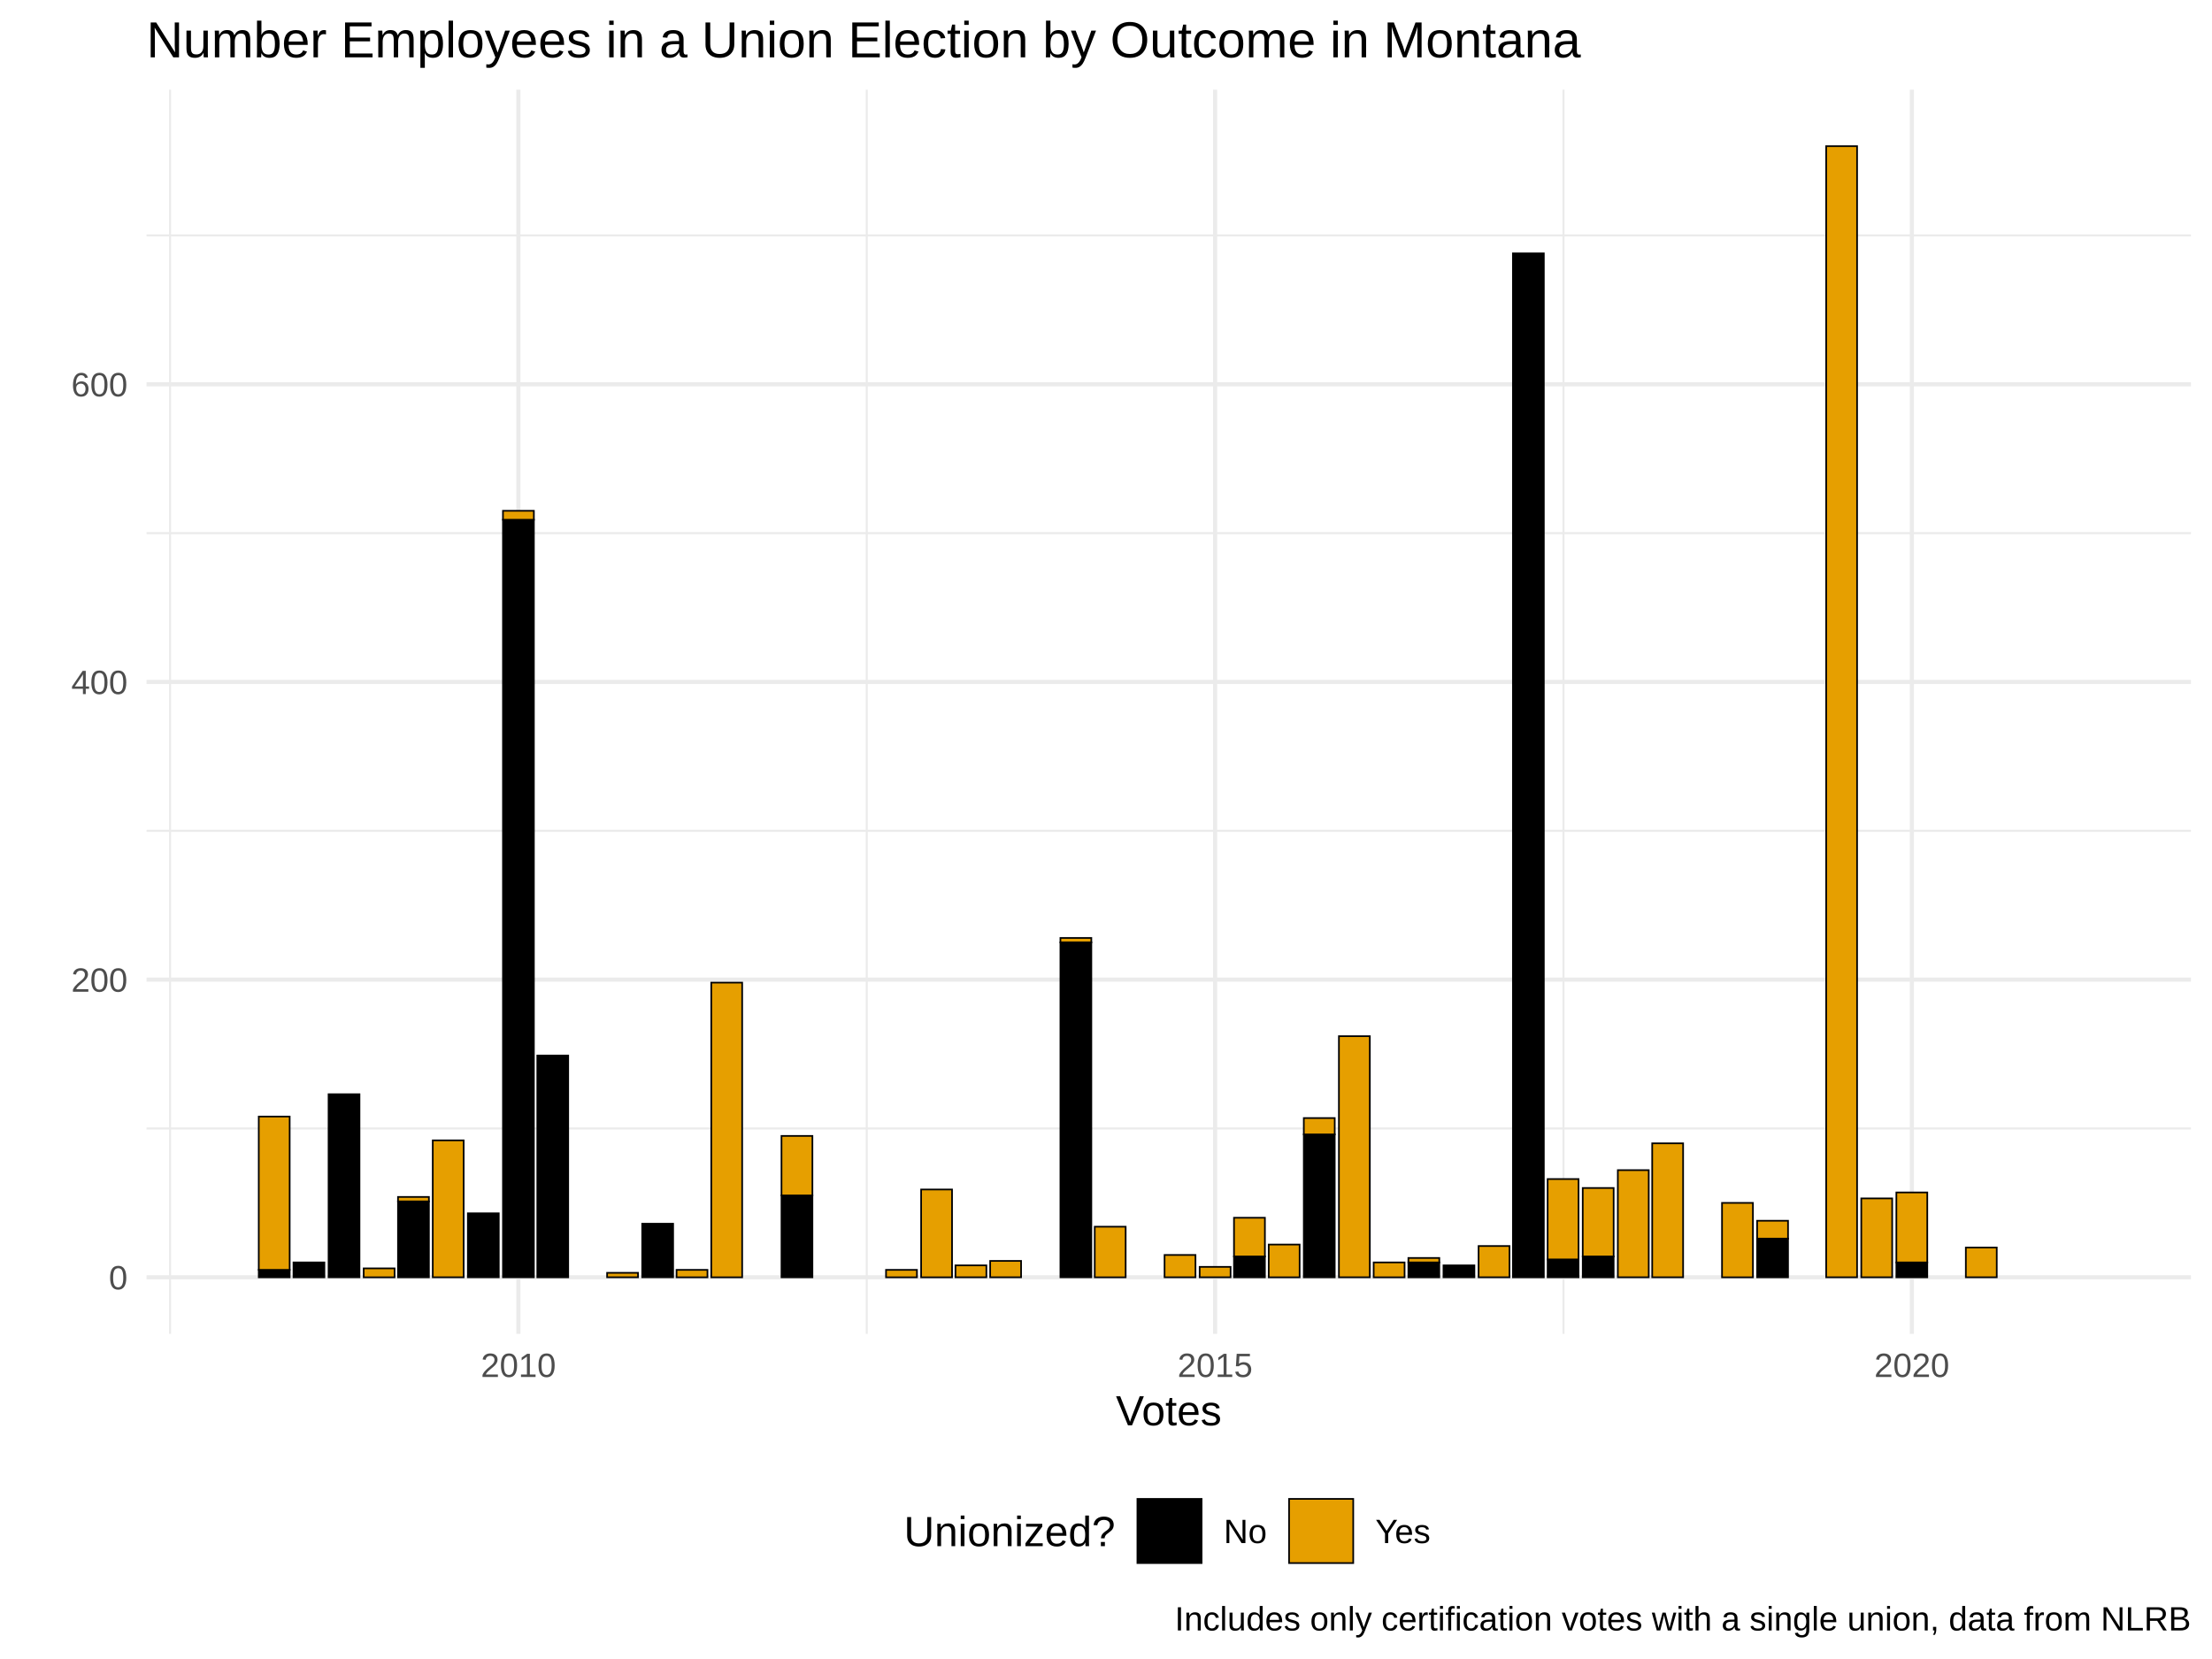
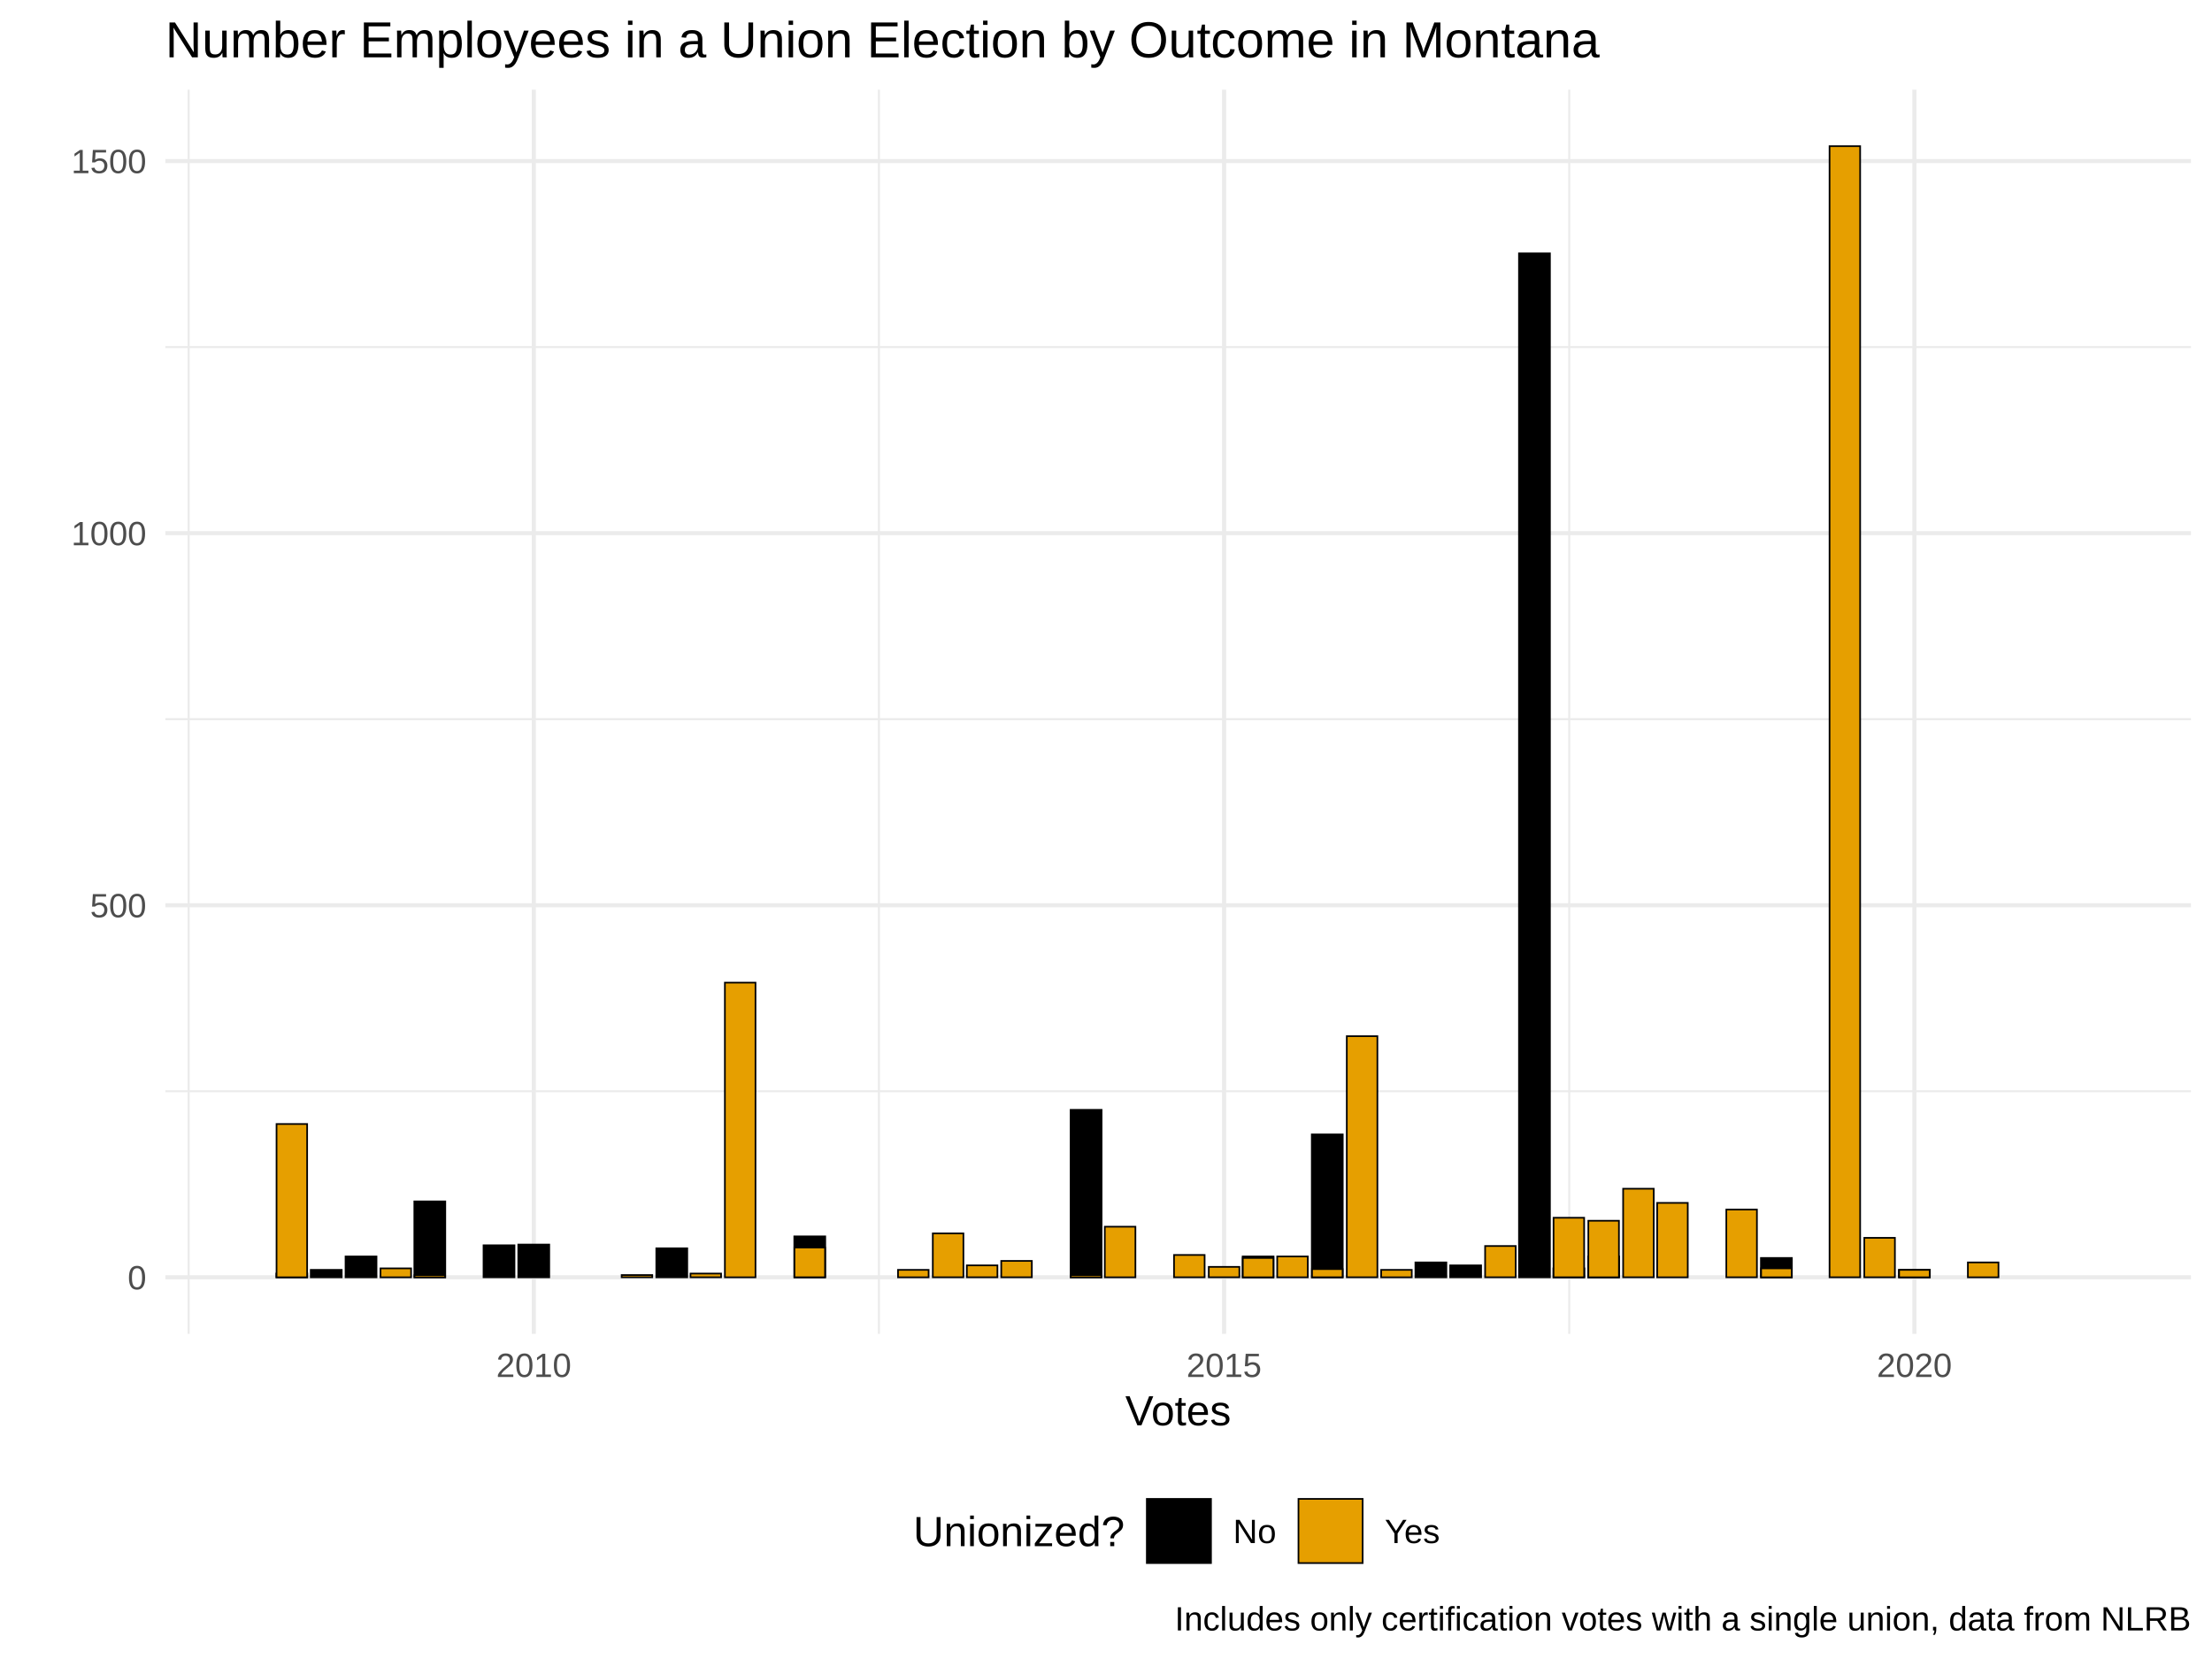
<svg xmlns="http://www.w3.org/2000/svg" class="svglite" width="576.00pt" height="432.00pt" viewBox="0 0 576.00 432.00">
  <defs>
    <style type="text/css">
    .svglite line, .svglite polyline, .svglite polygon, .svglite path, .svglite rect, .svglite circle {
      fill: none;
      stroke: #000000;
      stroke-linecap: round;
      stroke-linejoin: round;
      stroke-miterlimit: 10.00;
    }
  </style>
  </defs>
  <rect width="100%" height="100%" style="stroke: none; fill: #FFFFFF;" />
  <defs>
    <clipPath id="cpMC4wMHw1NzYuMDB8MC4wMHw0MzIuMDA=">
      <rect x="0.00" y="0.00" width="576.00" height="432.00" />
    </clipPath>
  </defs>
  <g clip-path="url(#cpMC4wMHw1NzYuMDB8MC4wMHw0MzIuMDA=)">
</g>
  <defs>
-     <clipPath id="cpMzguMTZ8NTcwLjUyfDIzLjM0fDM0Ny4zMw==">
-       <rect x="38.16" y="23.34" width="532.36" height="323.99" />
+     <clipPath id="cpNDMuMDZ8NTcwLjUyfDIzLjM0fDM0Ny4zMw==">
+       <rect x="43.06" y="23.34" width="527.46" height="323.99" />
    </clipPath>
  </defs>
-   <g clip-path="url(#cpMzguMTZ8NTcwLjUyfDIzLjM0fDM0Ny4zMw==)">
-     <polyline points="38.16,293.85 570.52,293.85 " style="stroke-width: 0.53; stroke: #EBEBEB; stroke-linecap: butt;" />
-     <polyline points="38.16,216.34 570.52,216.34 " style="stroke-width: 0.53; stroke: #EBEBEB; stroke-linecap: butt;" />
-     <polyline points="38.16,138.83 570.52,138.83 " style="stroke-width: 0.53; stroke: #EBEBEB; stroke-linecap: butt;" />
-     <polyline points="38.16,61.32 570.52,61.32 " style="stroke-width: 0.53; stroke: #EBEBEB; stroke-linecap: butt;" />
-     <polyline points="44.28,347.33 44.28,23.34 " style="stroke-width: 0.53; stroke: #EBEBEB; stroke-linecap: butt;" />
-     <polyline points="225.70,347.33 225.70,23.34 " style="stroke-width: 0.53; stroke: #EBEBEB; stroke-linecap: butt;" />
-     <polyline points="407.13,347.33 407.13,23.34 " style="stroke-width: 0.53; stroke: #EBEBEB; stroke-linecap: butt;" />
-     <polyline points="38.16,332.60 570.52,332.60 " style="stroke-width: 1.07; stroke: #EBEBEB; stroke-linecap: butt;" />
-     <polyline points="38.16,255.09 570.52,255.09 " style="stroke-width: 1.07; stroke: #EBEBEB; stroke-linecap: butt;" />
-     <polyline points="38.16,177.58 570.52,177.58 " style="stroke-width: 1.07; stroke: #EBEBEB; stroke-linecap: butt;" />
-     <polyline points="38.16,100.07 570.52,100.07 " style="stroke-width: 1.07; stroke: #EBEBEB; stroke-linecap: butt;" />
-     <polyline points="134.99,347.33 134.99,23.34 " style="stroke-width: 1.07; stroke: #EBEBEB; stroke-linecap: butt;" />
-     <polyline points="316.41,347.33 316.41,23.34 " style="stroke-width: 1.07; stroke: #EBEBEB; stroke-linecap: butt;" />
-     <polyline points="497.84,347.33 497.84,23.34 " style="stroke-width: 1.07; stroke: #EBEBEB; stroke-linecap: butt;" />
-     <rect x="67.38" y="330.67" width="8.05" height="1.94" style="stroke-width: 0.43; stroke-linecap: square; stroke-linejoin: miter; fill: #000000;" />
-     <rect x="76.42" y="328.73" width="8.05" height="3.88" style="stroke-width: 0.43; stroke-linecap: square; stroke-linejoin: miter; fill: #000000;" />
-     <rect x="85.56" y="284.93" width="8.05" height="47.67" style="stroke-width: 0.43; stroke-linecap: square; stroke-linejoin: miter; fill: #000000;" />
-     <rect x="103.64" y="312.84" width="8.05" height="19.77" style="stroke-width: 0.43; stroke-linecap: square; stroke-linejoin: miter; fill: #000000;" />
-     <rect x="121.83" y="315.94" width="8.05" height="16.66" style="stroke-width: 0.43; stroke-linecap: square; stroke-linejoin: miter; fill: #000000;" />
-     <rect x="130.97" y="135.34" width="8.05" height="197.26" style="stroke-width: 0.43; stroke-linecap: square; stroke-linejoin: miter; fill: #000000;" />
-     <rect x="139.91" y="274.86" width="8.05" height="57.75" style="stroke-width: 0.43; stroke-linecap: square; stroke-linejoin: miter; fill: #000000;" />
-     <rect x="167.23" y="318.65" width="8.05" height="13.95" style="stroke-width: 0.43; stroke-linecap: square; stroke-linejoin: miter; fill: #000000;" />
-     <rect x="203.50" y="311.29" width="8.05" height="21.32" style="stroke-width: 0.43; stroke-linecap: square; stroke-linejoin: miter; fill: #000000;" />
-     <rect x="276.13" y="245.40" width="8.05" height="87.20" style="stroke-width: 0.43; stroke-linecap: square; stroke-linejoin: miter; fill: #000000;" />
-     <rect x="321.33" y="327.18" width="8.05" height="5.43" style="stroke-width: 0.43; stroke-linecap: square; stroke-linejoin: miter; fill: #000000;" />
-     <rect x="339.51" y="295.40" width="8.05" height="37.21" style="stroke-width: 0.43; stroke-linecap: square; stroke-linejoin: miter; fill: #000000;" />
-     <rect x="366.74" y="328.73" width="8.05" height="3.88" style="stroke-width: 0.43; stroke-linecap: square; stroke-linejoin: miter; fill: #000000;" />
-     <rect x="375.88" y="329.50" width="8.05" height="3.10" style="stroke-width: 0.43; stroke-linecap: square; stroke-linejoin: miter; fill: #000000;" />
-     <rect x="393.96" y="65.97" width="8.05" height="266.64" style="stroke-width: 0.43; stroke-linecap: square; stroke-linejoin: miter; fill: #000000;" />
-     <rect x="403.00" y="327.95" width="8.05" height="4.65" style="stroke-width: 0.43; stroke-linecap: square; stroke-linejoin: miter; fill: #000000;" />
-     <rect x="412.14" y="327.18" width="8.05" height="5.43" style="stroke-width: 0.43; stroke-linecap: square; stroke-linejoin: miter; fill: #000000;" />
-     <rect x="457.55" y="322.53" width="8.05" height="10.08" style="stroke-width: 0.43; stroke-linecap: square; stroke-linejoin: miter; fill: #000000;" />
-     <rect x="493.81" y="328.73" width="8.05" height="3.88" style="stroke-width: 0.43; stroke-linecap: square; stroke-linejoin: miter; fill: #000000;" />
-     <rect x="67.38" y="290.75" width="8.05" height="39.92" style="stroke-width: 0.43; stroke-linecap: square; stroke-linejoin: miter; fill: #E69F00;" />
-     <rect x="94.70" y="330.28" width="8.05" height="2.33" style="stroke-width: 0.43; stroke-linecap: square; stroke-linejoin: miter; fill: #E69F00;" />
-     <rect x="103.64" y="311.68" width="8.05" height="1.16" style="stroke-width: 0.43; stroke-linecap: square; stroke-linejoin: miter; fill: #E69F00;" />
-     <rect x="112.69" y="296.95" width="8.05" height="35.65" style="stroke-width: 0.43; stroke-linecap: square; stroke-linejoin: miter; fill: #E69F00;" />
-     <rect x="130.97" y="133.01" width="8.05" height="2.33" style="stroke-width: 0.43; stroke-linecap: square; stroke-linejoin: miter; fill: #E69F00;" />
-     <rect x="158.09" y="331.44" width="8.05" height="1.16" style="stroke-width: 0.43; stroke-linecap: square; stroke-linejoin: miter; fill: #E69F00;" />
-     <rect x="176.17" y="330.67" width="8.05" height="1.94" style="stroke-width: 0.43; stroke-linecap: square; stroke-linejoin: miter; fill: #E69F00;" />
-     <rect x="185.21" y="255.87" width="8.05" height="76.74" style="stroke-width: 0.43; stroke-linecap: square; stroke-linejoin: miter; fill: #E69F00;" />
-     <rect x="203.50" y="295.79" width="8.05" height="15.50" style="stroke-width: 0.43; stroke-linecap: square; stroke-linejoin: miter; fill: #E69F00;" />
-     <rect x="230.72" y="330.67" width="8.05" height="1.94" style="stroke-width: 0.43; stroke-linecap: square; stroke-linejoin: miter; fill: #E69F00;" />
-     <rect x="239.86" y="309.74" width="8.05" height="22.87" style="stroke-width: 0.43; stroke-linecap: square; stroke-linejoin: miter; fill: #E69F00;" />
-     <rect x="248.80" y="329.50" width="8.05" height="3.10" style="stroke-width: 0.43; stroke-linecap: square; stroke-linejoin: miter; fill: #E69F00;" />
-     <rect x="257.84" y="328.34" width="8.05" height="4.26" style="stroke-width: 0.43; stroke-linecap: square; stroke-linejoin: miter; fill: #E69F00;" />
-     <rect x="276.13" y="244.24" width="8.05" height="1.16" style="stroke-width: 0.43; stroke-linecap: square; stroke-linejoin: miter; fill: #E69F00;" />
-     <rect x="285.07" y="319.43" width="8.05" height="13.18" style="stroke-width: 0.43; stroke-linecap: square; stroke-linejoin: miter; fill: #E69F00;" />
-     <rect x="303.25" y="326.79" width="8.05" height="5.81" style="stroke-width: 0.43; stroke-linecap: square; stroke-linejoin: miter; fill: #E69F00;" />
-     <rect x="312.39" y="329.89" width="8.05" height="2.71" style="stroke-width: 0.43; stroke-linecap: square; stroke-linejoin: miter; fill: #E69F00;" />
-     <rect x="321.33" y="317.10" width="8.05" height="10.08" style="stroke-width: 0.43; stroke-linecap: square; stroke-linejoin: miter; fill: #E69F00;" />
-     <rect x="330.37" y="324.08" width="8.05" height="8.53" style="stroke-width: 0.43; stroke-linecap: square; stroke-linejoin: miter; fill: #E69F00;" />
-     <rect x="339.51" y="291.14" width="8.05" height="4.26" style="stroke-width: 0.43; stroke-linecap: square; stroke-linejoin: miter; fill: #E69F00;" />
-     <rect x="348.65" y="269.82" width="8.05" height="62.78" style="stroke-width: 0.43; stroke-linecap: square; stroke-linejoin: miter; fill: #E69F00;" />
-     <rect x="357.70" y="328.73" width="8.05" height="3.88" style="stroke-width: 0.43; stroke-linecap: square; stroke-linejoin: miter; fill: #E69F00;" />
-     <rect x="366.74" y="327.57" width="8.05" height="1.16" style="stroke-width: 0.43; stroke-linecap: square; stroke-linejoin: miter; fill: #E69F00;" />
-     <rect x="385.02" y="324.46" width="8.05" height="8.14" style="stroke-width: 0.43; stroke-linecap: square; stroke-linejoin: miter; fill: #E69F00;" />
-     <rect x="403.00" y="307.02" width="8.05" height="20.93" style="stroke-width: 0.43; stroke-linecap: square; stroke-linejoin: miter; fill: #E69F00;" />
-     <rect x="412.14" y="309.35" width="8.05" height="17.83" style="stroke-width: 0.43; stroke-linecap: square; stroke-linejoin: miter; fill: #E69F00;" />
-     <rect x="421.28" y="304.70" width="8.05" height="27.90" style="stroke-width: 0.43; stroke-linecap: square; stroke-linejoin: miter; fill: #E69F00;" />
-     <rect x="430.23" y="297.72" width="8.05" height="34.88" style="stroke-width: 0.43; stroke-linecap: square; stroke-linejoin: miter; fill: #E69F00;" />
-     <rect x="448.41" y="313.23" width="8.05" height="19.38" style="stroke-width: 0.43; stroke-linecap: square; stroke-linejoin: miter; fill: #E69F00;" />
-     <rect x="457.55" y="317.88" width="8.05" height="4.65" style="stroke-width: 0.43; stroke-linecap: square; stroke-linejoin: miter; fill: #E69F00;" />
-     <rect x="475.53" y="38.06" width="8.05" height="294.54" style="stroke-width: 0.43; stroke-linecap: square; stroke-linejoin: miter; fill: #E69F00;" />
-     <rect x="484.67" y="312.06" width="8.05" height="20.54" style="stroke-width: 0.43; stroke-linecap: square; stroke-linejoin: miter; fill: #E69F00;" />
-     <rect x="493.81" y="310.51" width="8.05" height="18.22" style="stroke-width: 0.43; stroke-linecap: square; stroke-linejoin: miter; fill: #E69F00;" />
-     <rect x="511.90" y="324.85" width="8.05" height="7.75" style="stroke-width: 0.43; stroke-linecap: square; stroke-linejoin: miter; fill: #E69F00;" />
+   <g clip-path="url(#cpNDMuMDZ8NTcwLjUyfDIzLjM0fDM0Ny4zMw==)">
+     <polyline points="43.06,284.16 570.52,284.16 " style="stroke-width: 0.53; stroke: #EBEBEB; stroke-linecap: butt;" />
+     <polyline points="43.06,187.27 570.52,187.27 " style="stroke-width: 0.53; stroke: #EBEBEB; stroke-linecap: butt;" />
+     <polyline points="43.06,90.38 570.52,90.38 " style="stroke-width: 0.53; stroke: #EBEBEB; stroke-linecap: butt;" />
+     <polyline points="49.12,347.33 49.12,23.34 " style="stroke-width: 0.53; stroke: #EBEBEB; stroke-linecap: butt;" />
+     <polyline points="228.87,347.33 228.87,23.34 " style="stroke-width: 0.53; stroke: #EBEBEB; stroke-linecap: butt;" />
+     <polyline points="408.63,347.33 408.63,23.34 " style="stroke-width: 0.53; stroke: #EBEBEB; stroke-linecap: butt;" />
+     <polyline points="43.06,332.60 570.52,332.60 " style="stroke-width: 1.07; stroke: #EBEBEB; stroke-linecap: butt;" />
+     <polyline points="43.06,235.72 570.52,235.72 " style="stroke-width: 1.07; stroke: #EBEBEB; stroke-linecap: butt;" />
+     <polyline points="43.06,138.83 570.52,138.83 " style="stroke-width: 1.07; stroke: #EBEBEB; stroke-linecap: butt;" />
+     <polyline points="43.06,41.94 570.52,41.94 " style="stroke-width: 1.07; stroke: #EBEBEB; stroke-linecap: butt;" />
+     <polyline points="139.00,347.33 139.00,23.34 " style="stroke-width: 1.07; stroke: #EBEBEB; stroke-linecap: butt;" />
+     <polyline points="318.75,347.33 318.75,23.34 " style="stroke-width: 1.07; stroke: #EBEBEB; stroke-linecap: butt;" />
+     <polyline points="498.51,347.33 498.51,23.34 " style="stroke-width: 1.07; stroke: #EBEBEB; stroke-linecap: butt;" />
+     <rect x="71.96" y="331.63" width="8.06" height="0.97" style="stroke-width: 0.43; stroke-linecap: square; stroke-linejoin: miter; fill: #000000;" />
+     <rect x="80.92" y="330.67" width="8.06" height="1.94" style="stroke-width: 0.43; stroke-linecap: square; stroke-linejoin: miter; fill: #000000;" />
+     <rect x="89.98" y="327.18" width="8.06" height="5.43" style="stroke-width: 0.43; stroke-linecap: square; stroke-linejoin: miter; fill: #000000;" />
+     <rect x="107.89" y="312.84" width="8.06" height="19.77" style="stroke-width: 0.43; stroke-linecap: square; stroke-linejoin: miter; fill: #000000;" />
+     <rect x="125.91" y="324.27" width="8.06" height="8.33" style="stroke-width: 0.43; stroke-linecap: square; stroke-linejoin: miter; fill: #000000;" />
+     <rect x="134.96" y="324.08" width="8.06" height="8.53" style="stroke-width: 0.43; stroke-linecap: square; stroke-linejoin: miter; fill: #000000;" />
+     <rect x="170.90" y="325.05" width="8.06" height="7.56" style="stroke-width: 0.43; stroke-linecap: square; stroke-linejoin: miter; fill: #000000;" />
+     <rect x="206.83" y="321.95" width="8.06" height="10.66" style="stroke-width: 0.43; stroke-linecap: square; stroke-linejoin: miter; fill: #000000;" />
+     <rect x="278.79" y="289.00" width="8.06" height="43.60" style="stroke-width: 0.43; stroke-linecap: square; stroke-linejoin: miter; fill: #000000;" />
+     <rect x="323.58" y="327.18" width="8.06" height="5.43" style="stroke-width: 0.43; stroke-linecap: square; stroke-linejoin: miter; fill: #000000;" />
+     <rect x="341.59" y="295.40" width="8.06" height="37.21" style="stroke-width: 0.43; stroke-linecap: square; stroke-linejoin: miter; fill: #000000;" />
+     <rect x="368.57" y="328.73" width="8.06" height="3.88" style="stroke-width: 0.43; stroke-linecap: square; stroke-linejoin: miter; fill: #000000;" />
+     <rect x="377.62" y="329.50" width="8.06" height="3.10" style="stroke-width: 0.43; stroke-linecap: square; stroke-linejoin: miter; fill: #000000;" />
+     <rect x="395.54" y="65.97" width="8.06" height="266.64" style="stroke-width: 0.43; stroke-linecap: square; stroke-linejoin: miter; fill: #000000;" />
+     <rect x="404.50" y="330.28" width="8.06" height="2.33" style="stroke-width: 0.43; stroke-linecap: square; stroke-linejoin: miter; fill: #000000;" />
+     <rect x="413.56" y="327.18" width="8.06" height="5.43" style="stroke-width: 0.43; stroke-linecap: square; stroke-linejoin: miter; fill: #000000;" />
+     <rect x="458.54" y="327.57" width="8.06" height="5.04" style="stroke-width: 0.43; stroke-linecap: square; stroke-linejoin: miter; fill: #000000;" />
+     <rect x="494.47" y="330.67" width="8.06" height="1.94" style="stroke-width: 0.43; stroke-linecap: square; stroke-linejoin: miter; fill: #000000;" />
+     <rect x="72.01" y="292.69" width="7.97" height="39.92" style="stroke-width: 0.43; stroke-linecap: square; stroke-linejoin: miter; fill: #E69F00;" />
+     <rect x="99.08" y="330.28" width="7.97" height="2.33" style="stroke-width: 0.43; stroke-linecap: square; stroke-linejoin: miter; fill: #E69F00;" />
+     <rect x="107.94" y="332.02" width="7.97" height="0.58" style="stroke-width: 0.43; stroke-linecap: square; stroke-linejoin: miter; fill: #E69F00;" />
+     <rect x="161.88" y="332.02" width="7.97" height="0.58" style="stroke-width: 0.43; stroke-linecap: square; stroke-linejoin: miter; fill: #E69F00;" />
+     <rect x="179.80" y="331.63" width="7.97" height="0.97" style="stroke-width: 0.43; stroke-linecap: square; stroke-linejoin: miter; fill: #E69F00;" />
+     <rect x="188.76" y="255.87" width="7.97" height="76.74" style="stroke-width: 0.43; stroke-linecap: square; stroke-linejoin: miter; fill: #E69F00;" />
+     <rect x="206.87" y="324.85" width="7.97" height="7.75" style="stroke-width: 0.43; stroke-linecap: square; stroke-linejoin: miter; fill: #E69F00;" />
+     <rect x="233.84" y="330.67" width="7.97" height="1.94" style="stroke-width: 0.43; stroke-linecap: square; stroke-linejoin: miter; fill: #E69F00;" />
+     <rect x="242.90" y="321.17" width="7.97" height="11.43" style="stroke-width: 0.43; stroke-linecap: square; stroke-linejoin: miter; fill: #E69F00;" />
+     <rect x="251.76" y="329.50" width="7.97" height="3.10" style="stroke-width: 0.43; stroke-linecap: square; stroke-linejoin: miter; fill: #E69F00;" />
+     <rect x="260.72" y="328.34" width="7.97" height="4.26" style="stroke-width: 0.43; stroke-linecap: square; stroke-linejoin: miter; fill: #E69F00;" />
+     <rect x="278.83" y="332.02" width="7.97" height="0.58" style="stroke-width: 0.43; stroke-linecap: square; stroke-linejoin: miter; fill: #E69F00;" />
+     <rect x="287.69" y="319.43" width="7.97" height="13.18" style="stroke-width: 0.43; stroke-linecap: square; stroke-linejoin: miter; fill: #E69F00;" />
+     <rect x="305.71" y="326.79" width="7.97" height="5.81" style="stroke-width: 0.43; stroke-linecap: square; stroke-linejoin: miter; fill: #E69F00;" />
+     <rect x="314.76" y="329.89" width="7.97" height="2.71" style="stroke-width: 0.43; stroke-linecap: square; stroke-linejoin: miter; fill: #E69F00;" />
+     <rect x="323.62" y="327.57" width="7.97" height="5.04" style="stroke-width: 0.43; stroke-linecap: square; stroke-linejoin: miter; fill: #E69F00;" />
+     <rect x="332.58" y="327.18" width="7.97" height="5.43" style="stroke-width: 0.43; stroke-linecap: square; stroke-linejoin: miter; fill: #E69F00;" />
+     <rect x="341.64" y="330.47" width="7.97" height="2.13" style="stroke-width: 0.43; stroke-linecap: square; stroke-linejoin: miter; fill: #E69F00;" />
+     <rect x="350.70" y="269.82" width="7.97" height="62.78" style="stroke-width: 0.43; stroke-linecap: square; stroke-linejoin: miter; fill: #E69F00;" />
+     <rect x="359.65" y="330.67" width="7.97" height="1.94" style="stroke-width: 0.43; stroke-linecap: square; stroke-linejoin: miter; fill: #E69F00;" />
+     <rect x="386.72" y="324.46" width="7.97" height="8.14" style="stroke-width: 0.43; stroke-linecap: square; stroke-linejoin: miter; fill: #E69F00;" />
+     <rect x="404.54" y="317.10" width="7.97" height="15.50" style="stroke-width: 0.43; stroke-linecap: square; stroke-linejoin: miter; fill: #E69F00;" />
+     <rect x="413.60" y="317.88" width="7.97" height="14.73" style="stroke-width: 0.43; stroke-linecap: square; stroke-linejoin: miter; fill: #E69F00;" />
+     <rect x="422.66" y="309.54" width="7.97" height="23.06" style="stroke-width: 0.43; stroke-linecap: square; stroke-linejoin: miter; fill: #E69F00;" />
+     <rect x="431.52" y="313.23" width="7.97" height="19.38" style="stroke-width: 0.43; stroke-linecap: square; stroke-linejoin: miter; fill: #E69F00;" />
+     <rect x="449.53" y="314.97" width="7.97" height="17.63" style="stroke-width: 0.43; stroke-linecap: square; stroke-linejoin: miter; fill: #E69F00;" />
+     <rect x="458.59" y="330.28" width="7.97" height="2.33" style="stroke-width: 0.43; stroke-linecap: square; stroke-linejoin: miter; fill: #E69F00;" />
+     <rect x="476.41" y="38.06" width="7.97" height="294.54" style="stroke-width: 0.43; stroke-linecap: square; stroke-linejoin: miter; fill: #E69F00;" />
+     <rect x="485.46" y="322.33" width="7.97" height="10.27" style="stroke-width: 0.43; stroke-linecap: square; stroke-linejoin: miter; fill: #E69F00;" />
+     <rect x="494.52" y="330.67" width="7.97" height="1.94" style="stroke-width: 0.43; stroke-linecap: square; stroke-linejoin: miter; fill: #E69F00;" />
+     <rect x="512.43" y="328.73" width="7.97" height="3.88" style="stroke-width: 0.43; stroke-linecap: square; stroke-linejoin: miter; fill: #E69F00;" />
  </g>
  <g clip-path="url(#cpMC4wMHw1NzYuMDB8MC4wMHw0MzIuMDA=)">
-     <text x="33.23" y="335.76" text-anchor="end" style="font-size: 8.80px; fill: #4D4D4D; font-family: Arial;" textLength="4.90px" lengthAdjust="spacingAndGlyphs">0</text>
-     <text x="33.23" y="258.25" text-anchor="end" style="font-size: 8.80px; fill: #4D4D4D; font-family: Arial;" textLength="14.69px" lengthAdjust="spacingAndGlyphs">200</text>
-     <text x="33.23" y="180.74" text-anchor="end" style="font-size: 8.80px; fill: #4D4D4D; font-family: Arial;" textLength="14.69px" lengthAdjust="spacingAndGlyphs">400</text>
-     <text x="33.23" y="103.22" text-anchor="end" style="font-size: 8.80px; fill: #4D4D4D; font-family: Arial;" textLength="14.69px" lengthAdjust="spacingAndGlyphs">600</text>
-     <text x="134.99" y="358.57" text-anchor="middle" style="font-size: 8.80px; fill: #4D4D4D; font-family: Arial;" textLength="19.58px" lengthAdjust="spacingAndGlyphs">2010</text>
-     <text x="316.41" y="358.57" text-anchor="middle" style="font-size: 8.80px; fill: #4D4D4D; font-family: Arial;" textLength="19.58px" lengthAdjust="spacingAndGlyphs">2015</text>
-     <text x="497.84" y="358.57" text-anchor="middle" style="font-size: 8.80px; fill: #4D4D4D; font-family: Arial;" textLength="19.58px" lengthAdjust="spacingAndGlyphs">2020</text>
-     <text x="304.34" y="371.15" text-anchor="middle" style="font-size: 11.00px; font-family: Arial;" textLength="28.13px" lengthAdjust="spacingAndGlyphs">Votes</text>
-     <text x="235.38" y="402.61" style="font-size: 11.00px; font-family: Arial;" textLength="55.04px" lengthAdjust="spacingAndGlyphs">Unionized?</text>
-     <rect x="296.18" y="390.31" width="16.71" height="16.71" style="stroke-width: 0.43; stroke-linecap: square; stroke-linejoin: miter; fill: #000000;" />
-     <rect x="335.67" y="390.31" width="16.71" height="16.71" style="stroke-width: 0.43; stroke-linecap: square; stroke-linejoin: miter; fill: #E69F00;" />
-     <text x="318.66" y="401.82" style="font-size: 8.80px; font-family: Arial;" textLength="11.25px" lengthAdjust="spacingAndGlyphs">No</text>
-     <text x="358.14" y="401.82" style="font-size: 8.80px; font-family: Arial;" textLength="15.16px" lengthAdjust="spacingAndGlyphs">Yes</text>
-     <text x="38.16" y="14.94" style="font-size: 13.20px; font-family: Arial;" textLength="373.20px" lengthAdjust="spacingAndGlyphs">Number Employees in a Union Election by Outcome in Montana</text>
+     <text x="38.13" y="335.76" text-anchor="end" style="font-size: 8.80px; fill: #4D4D4D; font-family: Arial;" textLength="4.90px" lengthAdjust="spacingAndGlyphs">0</text>
+     <text x="38.13" y="238.87" text-anchor="end" style="font-size: 8.80px; fill: #4D4D4D; font-family: Arial;" textLength="14.69px" lengthAdjust="spacingAndGlyphs">500</text>
+     <text x="38.13" y="141.98" text-anchor="end" style="font-size: 8.80px; fill: #4D4D4D; font-family: Arial;" textLength="19.58px" lengthAdjust="spacingAndGlyphs">1000</text>
+     <text x="38.13" y="45.09" text-anchor="end" style="font-size: 8.80px; fill: #4D4D4D; font-family: Arial;" textLength="19.58px" lengthAdjust="spacingAndGlyphs">1500</text>
+     <text x="139.00" y="358.57" text-anchor="middle" style="font-size: 8.80px; fill: #4D4D4D; font-family: Arial;" textLength="19.58px" lengthAdjust="spacingAndGlyphs">2010</text>
+     <text x="318.75" y="358.57" text-anchor="middle" style="font-size: 8.80px; fill: #4D4D4D; font-family: Arial;" textLength="19.58px" lengthAdjust="spacingAndGlyphs">2015</text>
+     <text x="498.51" y="358.57" text-anchor="middle" style="font-size: 8.80px; fill: #4D4D4D; font-family: Arial;" textLength="19.58px" lengthAdjust="spacingAndGlyphs">2020</text>
+     <text x="306.79" y="371.15" text-anchor="middle" style="font-size: 11.00px; font-family: Arial;" textLength="28.13px" lengthAdjust="spacingAndGlyphs">Votes</text>
+     <text x="237.82" y="402.61" style="font-size: 11.00px; font-family: Arial;" textLength="55.04px" lengthAdjust="spacingAndGlyphs">Unionized?</text>
+     <rect x="298.63" y="390.31" width="16.71" height="16.71" style="stroke-width: 0.43; stroke-linecap: square; stroke-linejoin: miter; fill: #000000;" />
+     <rect x="338.12" y="390.31" width="16.71" height="16.71" style="stroke-width: 0.43; stroke-linecap: square; stroke-linejoin: miter; fill: #E69F00;" />
+     <text x="321.11" y="401.82" style="font-size: 8.80px; font-family: Arial;" textLength="11.25px" lengthAdjust="spacingAndGlyphs">No</text>
+     <text x="360.59" y="401.82" style="font-size: 8.80px; font-family: Arial;" textLength="15.16px" lengthAdjust="spacingAndGlyphs">Yes</text>
+     <text x="43.06" y="14.94" style="font-size: 13.20px; font-family: Arial;" textLength="373.20px" lengthAdjust="spacingAndGlyphs">Number Employees in a Union Election by Outcome in Montana</text>
    <text x="570.52" y="424.57" text-anchor="end" style="font-size: 8.80px; font-family: Arial;" textLength="264.54px" lengthAdjust="spacingAndGlyphs">Includes only certification votes with a single union, data from NLRB</text>
  </g>
</svg>
